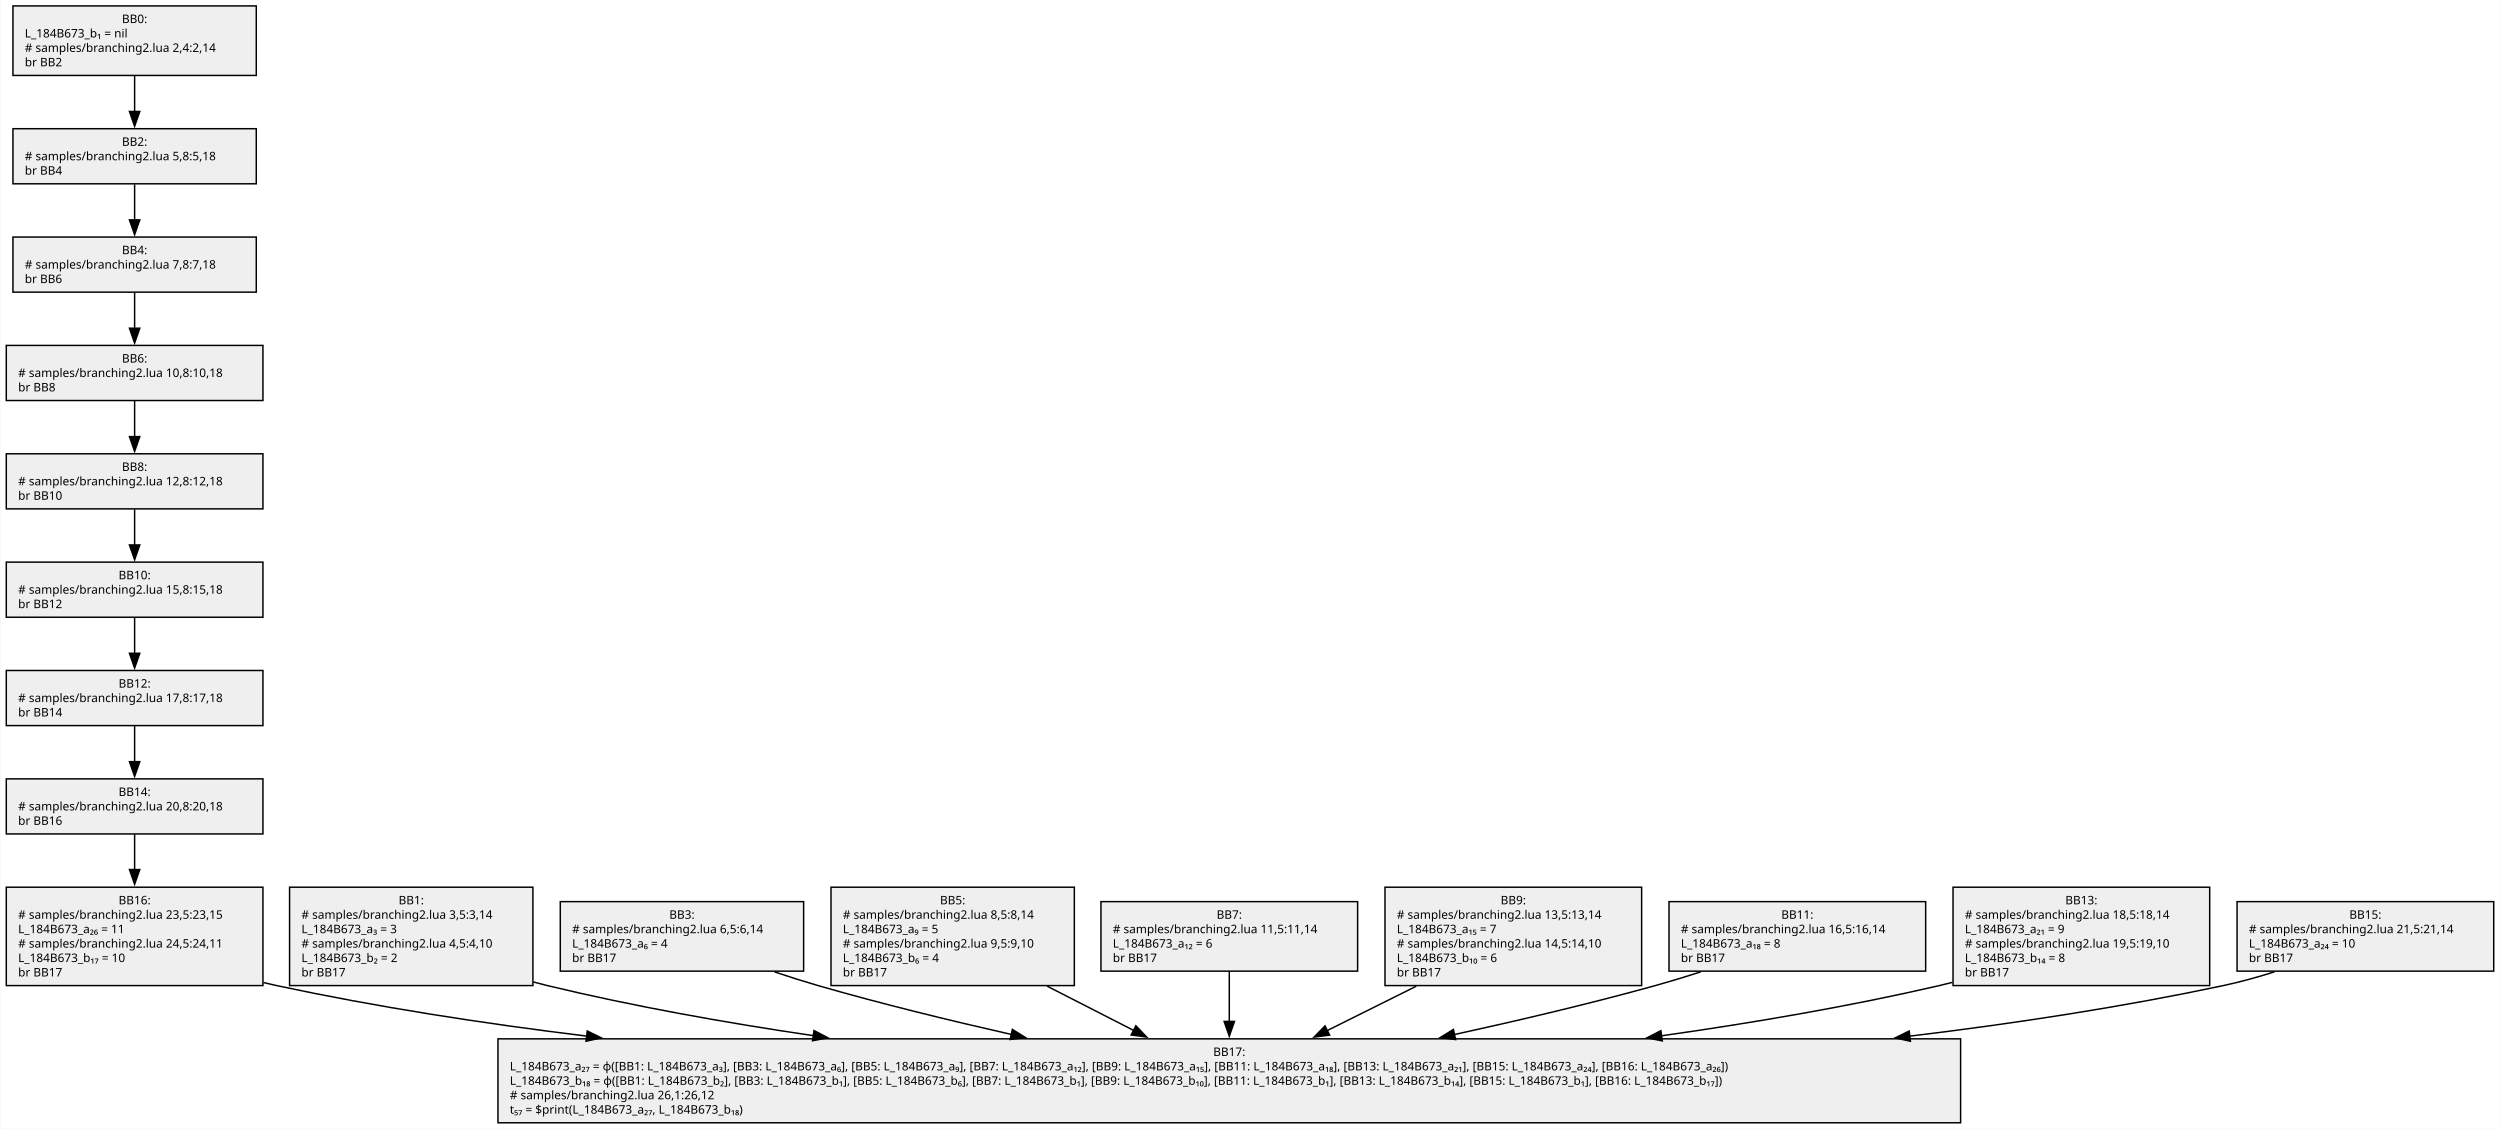
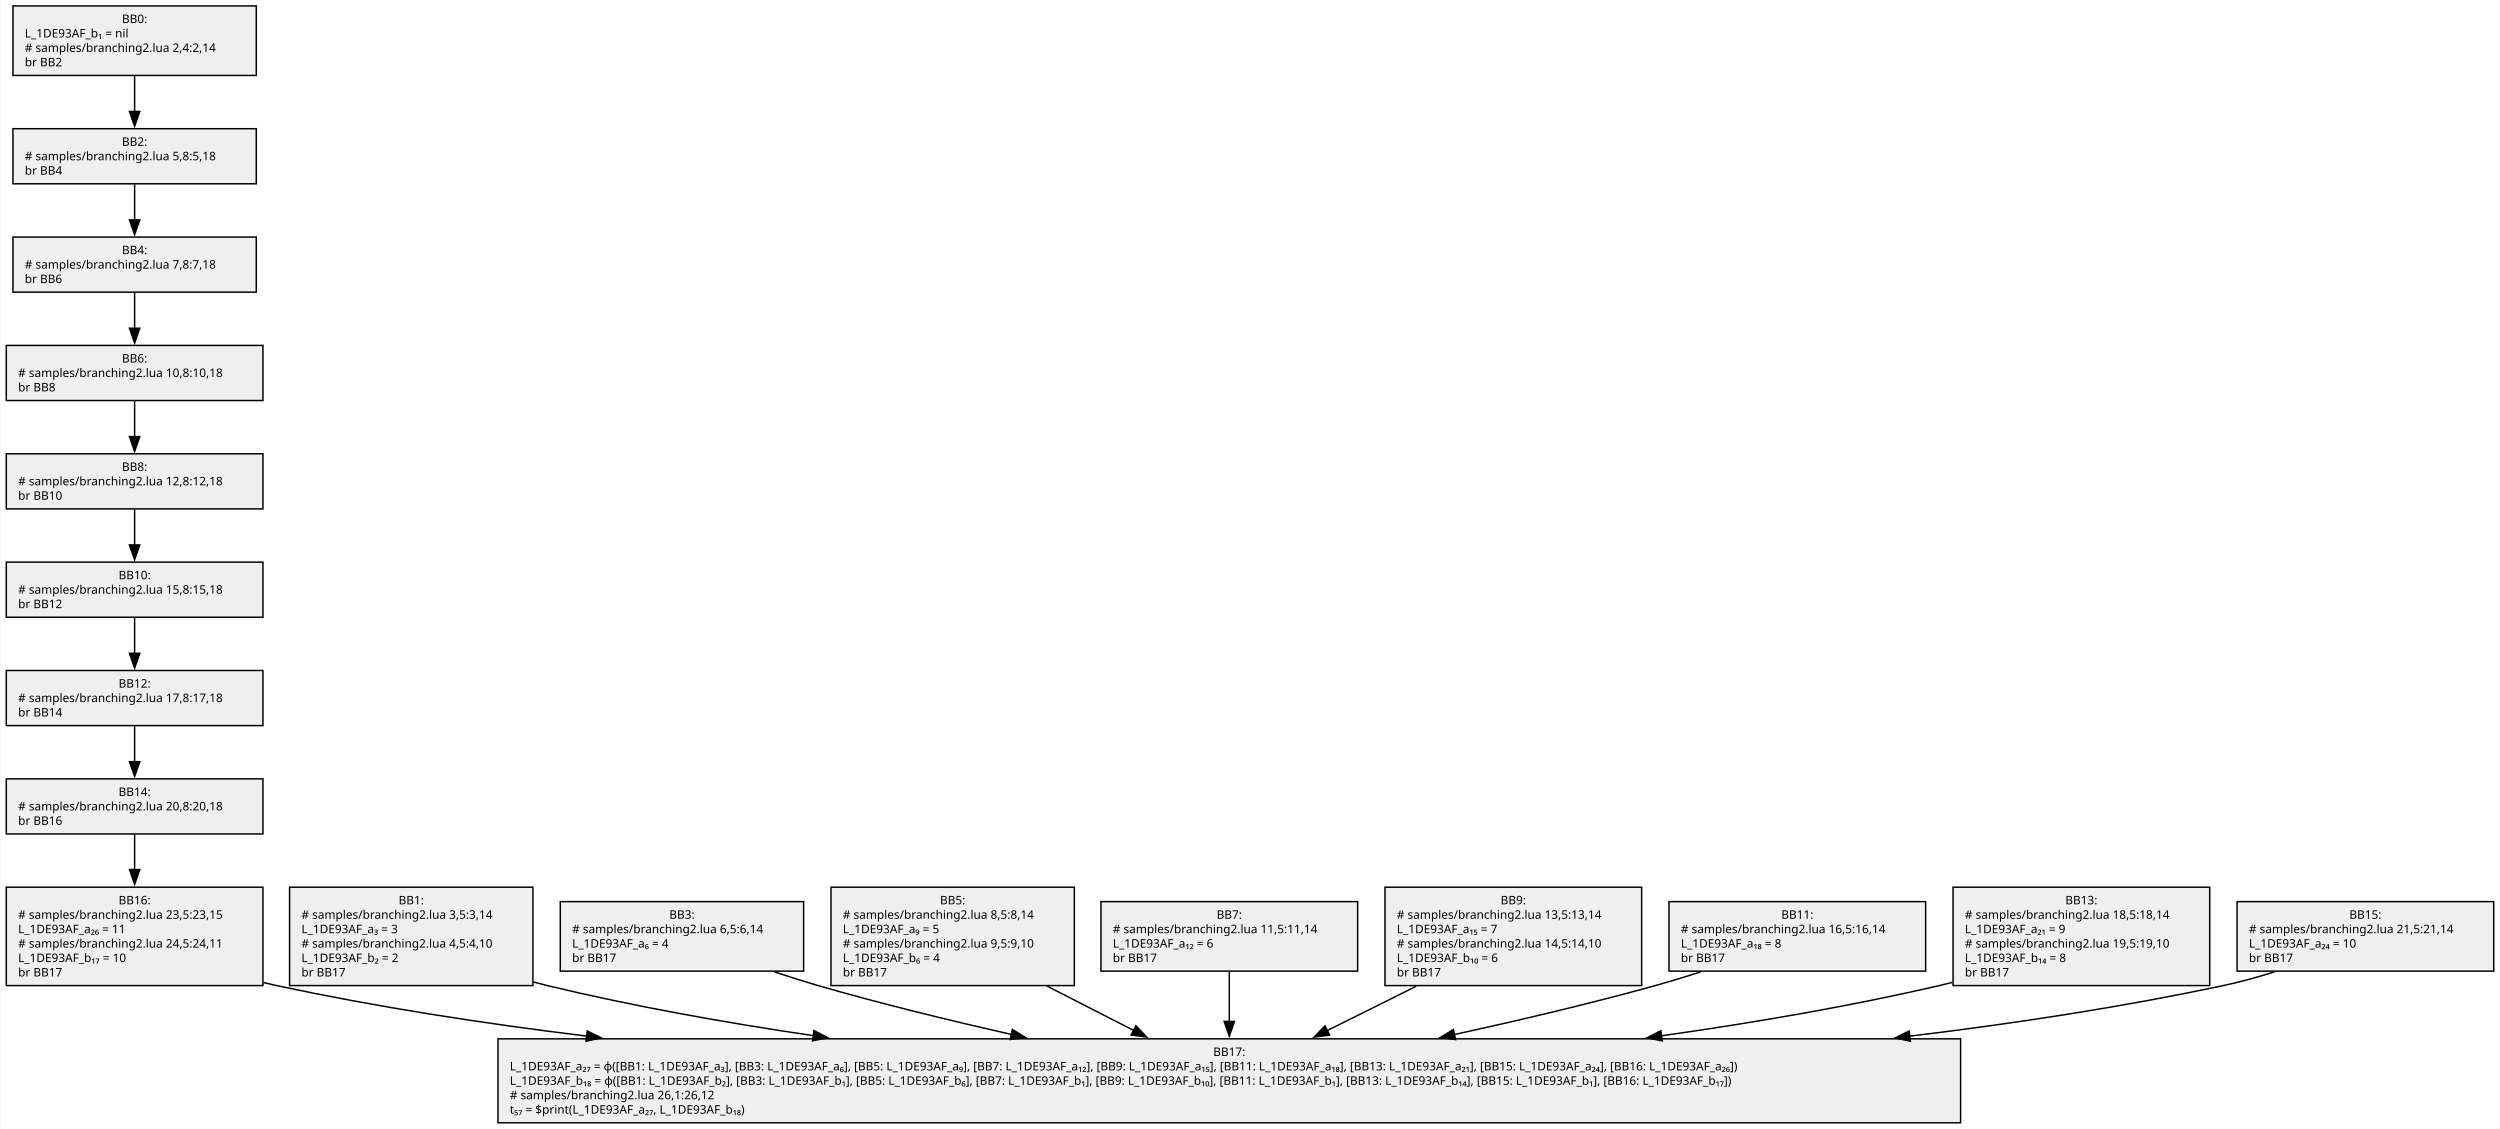
<svg xmlns="http://www.w3.org/2000/svg" width="1690pt" height="763pt" viewBox="0.00 0.00 1689.50 763.00">
  <g id="graph0" class="graph" transform="scale(1 1) rotate(0) translate(4 759)">
    <polygon fill="white" stroke="none" points="-4,4 -4,-759 1685.5,-759 1685.5,4 -4,4" />
    <g id="node1" class="node">
      <polygon fill="#efefef" stroke="black" points="169,-755 4.5,-755 4.5,-708 169,-708 169,-755" />
      <text text-anchor="middle" x="86.75" y="-743.4" font-family="Cascadia Code" font-size="8.00">BB0:</text>
-       <text text-anchor="start" x="12.5" y="-733.65" font-family="Cascadia Code" font-size="8.00">L_184B673_b₁ = nil</text>
+       <text text-anchor="start" x="12.5" y="-733.65" font-family="Cascadia Code" font-size="8.00">L_1DE93AF_b₁ = nil</text>
      <text text-anchor="start" x="12.5" y="-723.9" font-family="Cascadia Code" font-size="8.00"># samples/branching2.lua 2,4:2,14</text>
      <text text-anchor="start" x="12.5" y="-714.15" font-family="Cascadia Code" font-size="8.00">br BB2</text>
    </g>
    <g id="node3" class="node">
      <polygon fill="#efefef" stroke="black" points="169,-672 4.5,-672 4.5,-634.75 169,-634.75 169,-672" />
      <text text-anchor="middle" x="86.75" y="-660.4" font-family="Cascadia Code" font-size="8.00">BB2:</text>
      <text text-anchor="start" x="12.5" y="-650.65" font-family="Cascadia Code" font-size="8.00"># samples/branching2.lua 5,8:5,18</text>
      <text text-anchor="start" x="12.5" y="-640.9" font-family="Cascadia Code" font-size="8.00">br BB4</text>
    </g>
    <g id="edge1" class="edge">
      <path fill="none" stroke="black" d="M86.75,-707.66C86.75,-700.1 86.75,-691.58 86.75,-683.6" />
      <polygon fill="black" stroke="black" points="90.25,-683.63 86.75,-673.63 83.25,-683.63 90.25,-683.63" />
    </g>
    <g id="node2" class="node">
      <polygon fill="#efefef" stroke="black" points="356,-159.25 191.5,-159.25 191.5,-92.75 356,-92.75 356,-159.25" />
      <text text-anchor="middle" x="273.75" y="-147.65" font-family="Cascadia Code" font-size="8.00">BB1:</text>
      <text text-anchor="start" x="199.5" y="-137.9" font-family="Cascadia Code" font-size="8.00"># samples/branching2.lua 3,5:3,14</text>
-       <text text-anchor="start" x="199.5" y="-128.15" font-family="Cascadia Code" font-size="8.00">L_184B673_a₃ = 3</text>
+       <text text-anchor="start" x="199.5" y="-128.15" font-family="Cascadia Code" font-size="8.00">L_1DE93AF_a₃ = 3</text>
      <text text-anchor="start" x="199.5" y="-118.4" font-family="Cascadia Code" font-size="8.00"># samples/branching2.lua 4,5:4,10</text>
-       <text text-anchor="start" x="199.5" y="-108.65" font-family="Cascadia Code" font-size="8.00">L_184B673_b₂ = 2</text>
+       <text text-anchor="start" x="199.5" y="-108.65" font-family="Cascadia Code" font-size="8.00">L_1DE93AF_b₂ = 2</text>
      <text text-anchor="start" x="199.5" y="-98.9" font-family="Cascadia Code" font-size="8.00">br BB17</text>
    </g>
    <g id="node18" class="node">
      <polygon fill="#efefef" stroke="black" points="1321.12,-56.75 332.38,-56.75 332.38,0 1321.12,0 1321.12,-56.75" />
      <text text-anchor="middle" x="826.75" y="-45.15" font-family="Cascadia Code" font-size="8.00">BB17:</text>
-       <text text-anchor="start" x="340.38" y="-35.4" font-family="Cascadia Code" font-size="8.00">L_184B673_a₂₇ = ϕ([BB1: L_184B673_a₃], [BB3: L_184B673_a₆], [BB5: L_184B673_a₉], [BB7: L_184B673_a₁₂], [BB9: L_184B673_a₁₅], [BB11: L_184B673_a₁₈], [BB13: L_184B673_a₂₁], [BB15: L_184B673_a₂₄], [BB16: L_184B673_a₂₆])</text>
-       <text text-anchor="start" x="340.38" y="-25.65" font-family="Cascadia Code" font-size="8.00">L_184B673_b₁₈ = ϕ([BB1: L_184B673_b₂], [BB3: L_184B673_b₁], [BB5: L_184B673_b₆], [BB7: L_184B673_b₁], [BB9: L_184B673_b₁₀], [BB11: L_184B673_b₁], [BB13: L_184B673_b₁₄], [BB15: L_184B673_b₁], [BB16: L_184B673_b₁₇])</text>
+       <text text-anchor="start" x="340.38" y="-35.4" font-family="Cascadia Code" font-size="8.00">L_1DE93AF_a₂₇ = ϕ([BB1: L_1DE93AF_a₃], [BB3: L_1DE93AF_a₆], [BB5: L_1DE93AF_a₉], [BB7: L_1DE93AF_a₁₂], [BB9: L_1DE93AF_a₁₅], [BB11: L_1DE93AF_a₁₈], [BB13: L_1DE93AF_a₂₁], [BB15: L_1DE93AF_a₂₄], [BB16: L_1DE93AF_a₂₆])</text>
+       <text text-anchor="start" x="340.38" y="-25.65" font-family="Cascadia Code" font-size="8.00">L_1DE93AF_b₁₈ = ϕ([BB1: L_1DE93AF_b₂], [BB3: L_1DE93AF_b₁], [BB5: L_1DE93AF_b₆], [BB7: L_1DE93AF_b₁], [BB9: L_1DE93AF_b₁₀], [BB11: L_1DE93AF_b₁], [BB13: L_1DE93AF_b₁₄], [BB15: L_1DE93AF_b₁], [BB16: L_1DE93AF_b₁₇])</text>
      <text text-anchor="start" x="340.38" y="-15.9" font-family="Cascadia Code" font-size="8.00"># samples/branching2.lua 26,1:26,12</text>
-       <text text-anchor="start" x="340.38" y="-6.15" font-family="Cascadia Code" font-size="8.00">t₅₇ = $print(L_184B673_a₂₇, L_184B673_b₁₈)</text>
+       <text text-anchor="start" x="340.38" y="-6.15" font-family="Cascadia Code" font-size="8.00">t₅₇ = $print(L_1DE93AF_a₂₇, L_1DE93AF_b₁₈)</text>
    </g>
    <g id="edge9" class="edge">
      <path fill="none" stroke="black" d="M356.27,-95.2C359.46,-94.32 362.62,-93.5 365.75,-92.75 423.42,-78.83 485.93,-67.68 545.76,-58.86" />
      <polygon fill="black" stroke="black" points="546.01,-62.36 555.41,-57.45 545.01,-55.43 546.01,-62.36" />
    </g>
    <g id="node5" class="node">
      <polygon fill="#efefef" stroke="black" points="169,-598.75 4.5,-598.75 4.5,-561.5 169,-561.5 169,-598.75" />
      <text text-anchor="middle" x="86.75" y="-587.15" font-family="Cascadia Code" font-size="8.00">BB4:</text>
      <text text-anchor="start" x="12.5" y="-577.4" font-family="Cascadia Code" font-size="8.00"># samples/branching2.lua 7,8:7,18</text>
      <text text-anchor="start" x="12.5" y="-567.65" font-family="Cascadia Code" font-size="8.00">br BB6</text>
    </g>
    <g id="edge2" class="edge">
      <path fill="none" stroke="black" d="M86.75,-634.4C86.75,-627.08 86.75,-618.44 86.75,-610.27" />
      <polygon fill="black" stroke="black" points="90.25,-610.37 86.75,-600.37 83.25,-610.37 90.25,-610.37" />
    </g>
    <g id="node4" class="node">
      <polygon fill="#efefef" stroke="black" points="539,-149.5 374.5,-149.5 374.5,-102.5 539,-102.5 539,-149.5" />
      <text text-anchor="middle" x="456.75" y="-137.9" font-family="Cascadia Code" font-size="8.00">BB3:</text>
      <text text-anchor="start" x="382.5" y="-128.15" font-family="Cascadia Code" font-size="8.00"># samples/branching2.lua 6,5:6,14</text>
-       <text text-anchor="start" x="382.5" y="-118.4" font-family="Cascadia Code" font-size="8.00">L_184B673_a₆ = 4</text>
+       <text text-anchor="start" x="382.5" y="-118.4" font-family="Cascadia Code" font-size="8.00">L_1DE93AF_a₆ = 4</text>
      <text text-anchor="start" x="382.5" y="-108.65" font-family="Cascadia Code" font-size="8.00">br BB17</text>
    </g>
    <g id="edge10" class="edge">
      <path fill="none" stroke="black" d="M519.3,-102.01C529.1,-98.72 539.15,-95.52 548.75,-92.75 590.87,-80.61 637.1,-69.29 679.58,-59.67" />
      <polygon fill="black" stroke="black" points="680.11,-63.13 689.1,-57.53 678.57,-56.3 680.11,-63.13" />
    </g>
    <g id="node7" class="node">
      <polygon fill="#efefef" stroke="black" points="173.5,-525.5 0,-525.5 0,-488.25 173.5,-488.25 173.5,-525.5" />
      <text text-anchor="middle" x="86.75" y="-513.9" font-family="Cascadia Code" font-size="8.00">BB6:</text>
      <text text-anchor="start" x="8" y="-504.15" font-family="Cascadia Code" font-size="8.00"># samples/branching2.lua 10,8:10,18</text>
      <text text-anchor="start" x="8" y="-494.4" font-family="Cascadia Code" font-size="8.00">br BB8</text>
    </g>
    <g id="edge3" class="edge">
      <path fill="none" stroke="black" d="M86.75,-561.15C86.75,-553.83 86.75,-545.19 86.75,-537.02" />
      <polygon fill="black" stroke="black" points="90.25,-537.12 86.75,-527.12 83.25,-537.12 90.25,-537.12" />
    </g>
    <g id="node6" class="node">
      <polygon fill="#efefef" stroke="black" points="722,-159.25 557.5,-159.25 557.5,-92.75 722,-92.75 722,-159.25" />
      <text text-anchor="middle" x="639.75" y="-147.65" font-family="Cascadia Code" font-size="8.00">BB5:</text>
      <text text-anchor="start" x="565.5" y="-137.9" font-family="Cascadia Code" font-size="8.00"># samples/branching2.lua 8,5:8,14</text>
-       <text text-anchor="start" x="565.5" y="-128.15" font-family="Cascadia Code" font-size="8.00">L_184B673_a₉ = 5</text>
+       <text text-anchor="start" x="565.5" y="-128.15" font-family="Cascadia Code" font-size="8.00">L_1DE93AF_a₉ = 5</text>
      <text text-anchor="start" x="565.5" y="-118.4" font-family="Cascadia Code" font-size="8.00"># samples/branching2.lua 9,5:9,10</text>
-       <text text-anchor="start" x="565.5" y="-108.65" font-family="Cascadia Code" font-size="8.00">L_184B673_b₆ = 4</text>
+       <text text-anchor="start" x="565.5" y="-108.65" font-family="Cascadia Code" font-size="8.00">L_1DE93AF_b₆ = 4</text>
      <text text-anchor="start" x="565.5" y="-98.9" font-family="Cascadia Code" font-size="8.00">br BB17</text>
    </g>
    <g id="edge11" class="edge">
      <path fill="none" stroke="black" d="M703.58,-92.36C722.51,-82.68 743.24,-72.08 762.21,-62.38" />
      <polygon fill="black" stroke="black" points="763.59,-65.61 770.9,-57.94 760.4,-59.37 763.59,-65.61" />
    </g>
    <g id="node9" class="node">
      <polygon fill="#efefef" stroke="black" points="173.5,-452.25 0,-452.25 0,-415 173.5,-415 173.5,-452.25" />
      <text text-anchor="middle" x="86.75" y="-440.65" font-family="Cascadia Code" font-size="8.00">BB8:</text>
      <text text-anchor="start" x="8" y="-430.9" font-family="Cascadia Code" font-size="8.00"># samples/branching2.lua 12,8:12,18</text>
      <text text-anchor="start" x="8" y="-421.15" font-family="Cascadia Code" font-size="8.00">br BB10</text>
    </g>
    <g id="edge4" class="edge">
      <path fill="none" stroke="black" d="M86.75,-487.9C86.75,-480.58 86.75,-471.94 86.75,-463.77" />
      <polygon fill="black" stroke="black" points="90.25,-463.87 86.75,-453.87 83.25,-463.87 90.25,-463.87" />
    </g>
    <g id="node8" class="node">
      <polygon fill="#efefef" stroke="black" points="913.5,-149.5 740,-149.5 740,-102.5 913.5,-102.5 913.5,-149.5" />
      <text text-anchor="middle" x="826.75" y="-137.9" font-family="Cascadia Code" font-size="8.00">BB7:</text>
      <text text-anchor="start" x="748" y="-128.15" font-family="Cascadia Code" font-size="8.00"># samples/branching2.lua 11,5:11,14</text>
-       <text text-anchor="start" x="748" y="-118.4" font-family="Cascadia Code" font-size="8.00">L_184B673_a₁₂ = 6</text>
+       <text text-anchor="start" x="748" y="-118.4" font-family="Cascadia Code" font-size="8.00">L_1DE93AF_a₁₂ = 6</text>
      <text text-anchor="start" x="748" y="-108.65" font-family="Cascadia Code" font-size="8.00">br BB17</text>
    </g>
    <g id="edge12" class="edge">
      <path fill="none" stroke="black" d="M826.75,-102.34C826.75,-92.15 826.75,-79.83 826.75,-68.24" />
      <polygon fill="black" stroke="black" points="830.25,-68.51 826.75,-58.51 823.25,-68.51 830.25,-68.51" />
    </g>
    <g id="node11" class="node">
      <polygon fill="#efefef" stroke="black" points="173.5,-379 0,-379 0,-341.75 173.5,-341.75 173.5,-379" />
      <text text-anchor="middle" x="86.75" y="-367.4" font-family="Cascadia Code" font-size="8.00">BB10:</text>
      <text text-anchor="start" x="8" y="-357.65" font-family="Cascadia Code" font-size="8.00"># samples/branching2.lua 15,8:15,18</text>
      <text text-anchor="start" x="8" y="-347.9" font-family="Cascadia Code" font-size="8.00">br BB12</text>
    </g>
    <g id="edge5" class="edge">
      <path fill="none" stroke="black" d="M86.75,-414.65C86.75,-407.33 86.75,-398.69 86.75,-390.52" />
      <polygon fill="black" stroke="black" points="90.25,-390.62 86.75,-380.62 83.25,-390.62 90.25,-390.62" />
    </g>
    <g id="node10" class="node">
      <polygon fill="#efefef" stroke="black" points="1105.5,-159.25 932,-159.25 932,-92.75 1105.5,-92.75 1105.5,-159.25" />
      <text text-anchor="middle" x="1018.75" y="-147.65" font-family="Cascadia Code" font-size="8.00">BB9:</text>
      <text text-anchor="start" x="940" y="-137.9" font-family="Cascadia Code" font-size="8.00"># samples/branching2.lua 13,5:13,14</text>
-       <text text-anchor="start" x="940" y="-128.15" font-family="Cascadia Code" font-size="8.00">L_184B673_a₁₅ = 7</text>
+       <text text-anchor="start" x="940" y="-128.15" font-family="Cascadia Code" font-size="8.00">L_1DE93AF_a₁₅ = 7</text>
      <text text-anchor="start" x="940" y="-118.4" font-family="Cascadia Code" font-size="8.00"># samples/branching2.lua 14,5:14,10</text>
-       <text text-anchor="start" x="940" y="-108.65" font-family="Cascadia Code" font-size="8.00">L_184B673_b₁₀ = 6</text>
+       <text text-anchor="start" x="940" y="-108.65" font-family="Cascadia Code" font-size="8.00">L_1DE93AF_b₁₀ = 6</text>
      <text text-anchor="start" x="940" y="-98.9" font-family="Cascadia Code" font-size="8.00">br BB17</text>
    </g>
    <g id="edge13" class="edge">
      <path fill="none" stroke="black" d="M953.21,-92.36C933.78,-82.68 912.49,-72.08 893.02,-62.38" />
      <polygon fill="black" stroke="black" points="894.58,-59.25 884.07,-57.92 891.46,-65.51 894.58,-59.25" />
    </g>
    <g id="node13" class="node">
      <polygon fill="#efefef" stroke="black" points="173.5,-305.75 0,-305.75 0,-268.5 173.5,-268.5 173.5,-305.75" />
      <text text-anchor="middle" x="86.75" y="-294.15" font-family="Cascadia Code" font-size="8.00">BB12:</text>
      <text text-anchor="start" x="8" y="-284.4" font-family="Cascadia Code" font-size="8.00"># samples/branching2.lua 17,8:17,18</text>
      <text text-anchor="start" x="8" y="-274.65" font-family="Cascadia Code" font-size="8.00">br BB14</text>
    </g>
    <g id="edge6" class="edge">
      <path fill="none" stroke="black" d="M86.75,-341.4C86.75,-334.08 86.75,-325.44 86.75,-317.27" />
      <polygon fill="black" stroke="black" points="90.25,-317.37 86.75,-307.37 83.25,-317.37 90.25,-317.37" />
    </g>
    <g id="node12" class="node">
      <polygon fill="#efefef" stroke="black" points="1297.5,-149.5 1124,-149.5 1124,-102.5 1297.5,-102.5 1297.5,-149.5" />
      <text text-anchor="middle" x="1210.75" y="-137.9" font-family="Cascadia Code" font-size="8.00">BB11:</text>
      <text text-anchor="start" x="1132" y="-128.15" font-family="Cascadia Code" font-size="8.00"># samples/branching2.lua 16,5:16,14</text>
-       <text text-anchor="start" x="1132" y="-118.4" font-family="Cascadia Code" font-size="8.00">L_184B673_a₁₈ = 8</text>
+       <text text-anchor="start" x="1132" y="-118.4" font-family="Cascadia Code" font-size="8.00">L_1DE93AF_a₁₈ = 8</text>
      <text text-anchor="start" x="1132" y="-108.65" font-family="Cascadia Code" font-size="8.00">br BB17</text>
    </g>
    <g id="edge14" class="edge">
      <path fill="none" stroke="black" d="M1145.46,-102.02C1135.23,-98.73 1124.75,-95.52 1114.75,-92.75 1070.97,-80.62 1022.94,-69.28 978.87,-59.65" />
      <polygon fill="black" stroke="black" points="979.75,-56.26 969.23,-57.56 978.26,-63.1 979.75,-56.26" />
    </g>
    <g id="node15" class="node">
      <polygon fill="#efefef" stroke="black" points="173.5,-232.5 0,-232.5 0,-195.25 173.5,-195.25 173.5,-232.5" />
      <text text-anchor="middle" x="86.75" y="-220.9" font-family="Cascadia Code" font-size="8.00">BB14:</text>
      <text text-anchor="start" x="8" y="-211.15" font-family="Cascadia Code" font-size="8.00"># samples/branching2.lua 20,8:20,18</text>
      <text text-anchor="start" x="8" y="-201.4" font-family="Cascadia Code" font-size="8.00">br BB16</text>
    </g>
    <g id="edge7" class="edge">
      <path fill="none" stroke="black" d="M86.75,-268.15C86.75,-260.83 86.75,-252.19 86.75,-244.02" />
      <polygon fill="black" stroke="black" points="90.25,-244.12 86.75,-234.12 83.25,-244.12 90.25,-244.12" />
    </g>
    <g id="node14" class="node">
      <polygon fill="#efefef" stroke="black" points="1489.5,-159.25 1316,-159.25 1316,-92.75 1489.5,-92.75 1489.5,-159.25" />
      <text text-anchor="middle" x="1402.75" y="-147.65" font-family="Cascadia Code" font-size="8.00">BB13:</text>
      <text text-anchor="start" x="1324" y="-137.9" font-family="Cascadia Code" font-size="8.00"># samples/branching2.lua 18,5:18,14</text>
-       <text text-anchor="start" x="1324" y="-128.15" font-family="Cascadia Code" font-size="8.00">L_184B673_a₂₁ = 9</text>
+       <text text-anchor="start" x="1324" y="-128.15" font-family="Cascadia Code" font-size="8.00">L_1DE93AF_a₂₁ = 9</text>
      <text text-anchor="start" x="1324" y="-118.4" font-family="Cascadia Code" font-size="8.00"># samples/branching2.lua 19,5:19,10</text>
-       <text text-anchor="start" x="1324" y="-108.65" font-family="Cascadia Code" font-size="8.00">L_184B673_b₁₄ = 8</text>
+       <text text-anchor="start" x="1324" y="-108.65" font-family="Cascadia Code" font-size="8.00">L_1DE93AF_b₁₄ = 8</text>
      <text text-anchor="start" x="1324" y="-98.9" font-family="Cascadia Code" font-size="8.00">br BB17</text>
    </g>
    <g id="edge15" class="edge">
      <path fill="none" stroke="black" d="M1315.58,-94.92C1312.61,-94.15 1309.66,-93.42 1306.75,-92.75 1246.5,-78.79 1181.22,-67.62 1118.8,-58.79" />
      <polygon fill="black" stroke="black" points="1119.47,-55.35 1109.08,-57.43 1118.5,-62.28 1119.47,-55.35" />
    </g>
    <g id="node17" class="node">
      <polygon fill="#efefef" stroke="black" points="173.5,-159.25 0,-159.25 0,-92.75 173.5,-92.75 173.5,-159.25" />
      <text text-anchor="middle" x="86.75" y="-147.65" font-family="Cascadia Code" font-size="8.00">BB16:</text>
      <text text-anchor="start" x="8" y="-137.9" font-family="Cascadia Code" font-size="8.00"># samples/branching2.lua 23,5:23,15</text>
-       <text text-anchor="start" x="8" y="-128.15" font-family="Cascadia Code" font-size="8.00">L_184B673_a₂₆ = 11</text>
+       <text text-anchor="start" x="8" y="-128.15" font-family="Cascadia Code" font-size="8.00">L_1DE93AF_a₂₆ = 11</text>
      <text text-anchor="start" x="8" y="-118.4" font-family="Cascadia Code" font-size="8.00"># samples/branching2.lua 24,5:24,11</text>
-       <text text-anchor="start" x="8" y="-108.65" font-family="Cascadia Code" font-size="8.00">L_184B673_b₁₇ = 10</text>
+       <text text-anchor="start" x="8" y="-108.65" font-family="Cascadia Code" font-size="8.00">L_1DE93AF_b₁₇ = 10</text>
      <text text-anchor="start" x="8" y="-98.9" font-family="Cascadia Code" font-size="8.00">br BB17</text>
    </g>
    <g id="edge8" class="edge">
      <path fill="none" stroke="black" d="M86.75,-195.08C86.75,-188.06 86.75,-179.64 86.75,-171.17" />
      <polygon fill="black" stroke="black" points="90.25,-171.21 86.75,-161.21 83.25,-171.21 90.25,-171.21" />
    </g>
    <g id="node16" class="node">
      <polygon fill="#efefef" stroke="black" points="1681.5,-149.5 1508,-149.5 1508,-102.5 1681.5,-102.5 1681.5,-149.5" />
      <text text-anchor="middle" x="1594.75" y="-137.9" font-family="Cascadia Code" font-size="8.00">BB15:</text>
      <text text-anchor="start" x="1516" y="-128.15" font-family="Cascadia Code" font-size="8.00"># samples/branching2.lua 21,5:21,14</text>
-       <text text-anchor="start" x="1516" y="-118.4" font-family="Cascadia Code" font-size="8.00">L_184B673_a₂₄ = 10</text>
+       <text text-anchor="start" x="1516" y="-118.4" font-family="Cascadia Code" font-size="8.00">L_1DE93AF_a₂₄ = 10</text>
      <text text-anchor="start" x="1516" y="-108.65" font-family="Cascadia Code" font-size="8.00">br BB17</text>
    </g>
    <g id="edge16" class="edge">
      <path fill="none" stroke="black" d="M1533.36,-102.06C1521.98,-98.47 1510.1,-95.16 1498.75,-92.75 1430.6,-78.29 1357.87,-67.13 1286.35,-58.52" />
      <polygon fill="black" stroke="black" points="1287.19,-55.09 1276.85,-57.39 1286.37,-62.04 1287.19,-55.09" />
    </g>
    <g id="edge17" class="edge">
      <path fill="none" stroke="black" d="M173.89,-94.8C176.87,-94.06 179.83,-93.38 182.75,-92.75 250.01,-78.34 321.93,-67.19 392.44,-58.58" />
      <polygon fill="black" stroke="black" points="392.73,-62.07 402.24,-57.4 391.89,-55.12 392.73,-62.07" />
    </g>
  </g>
</svg>
